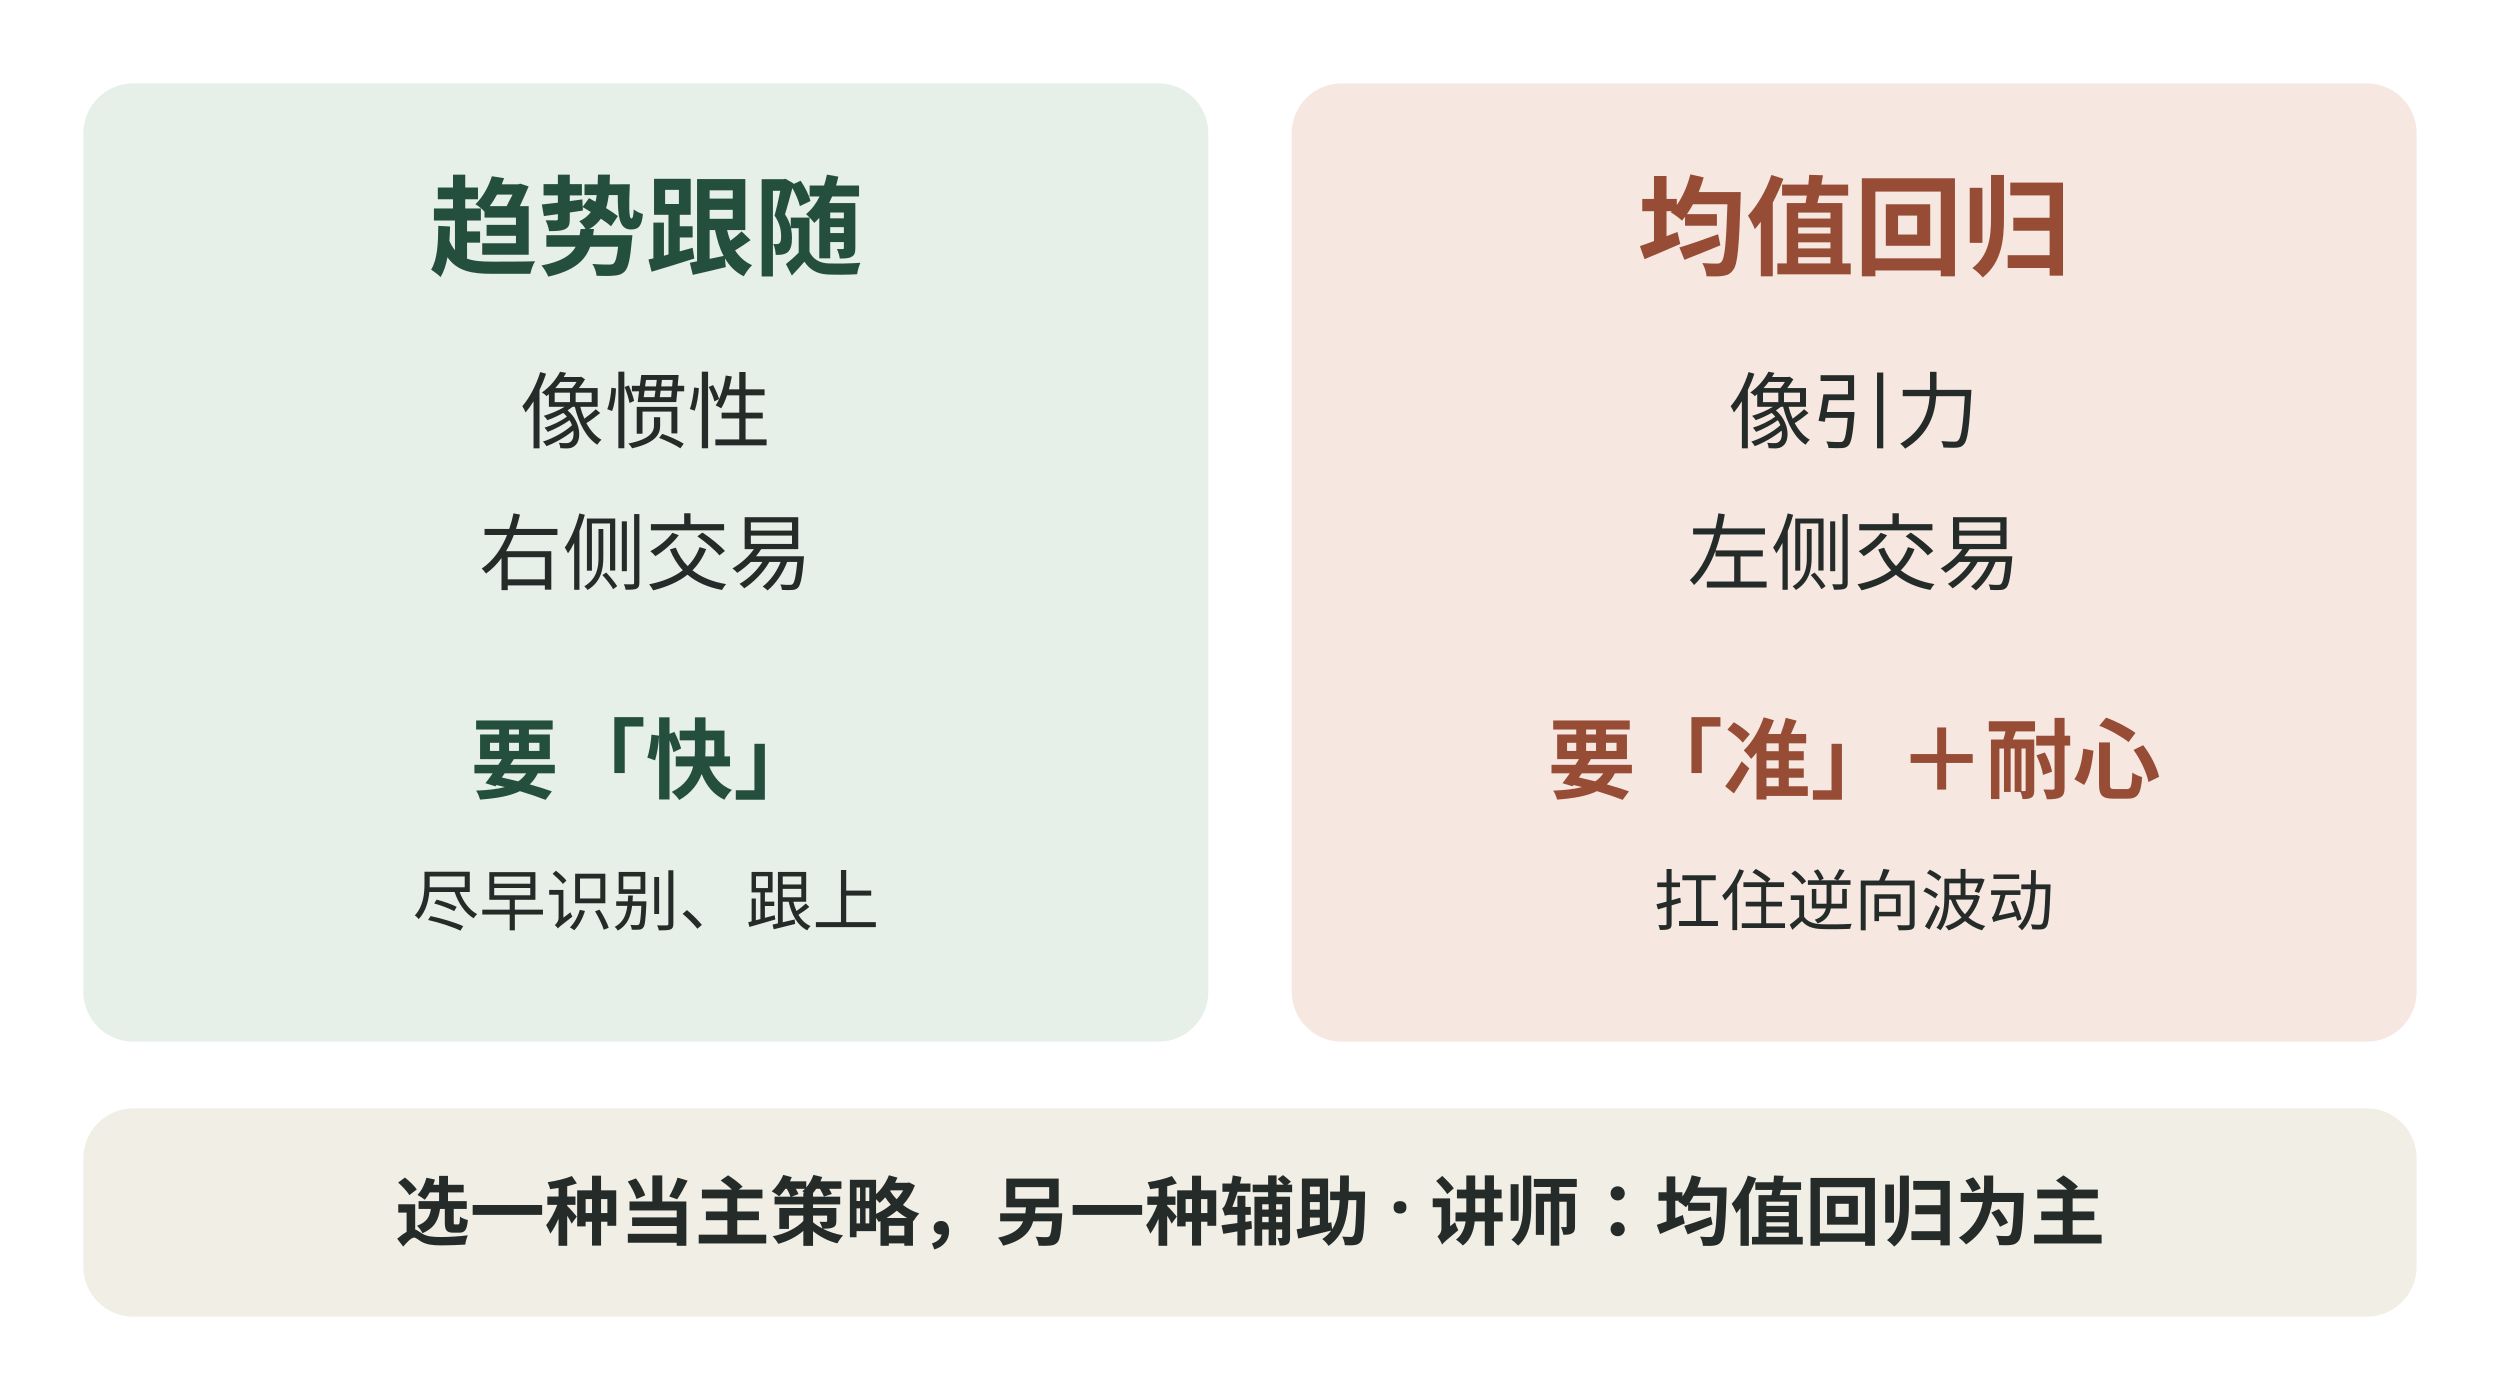
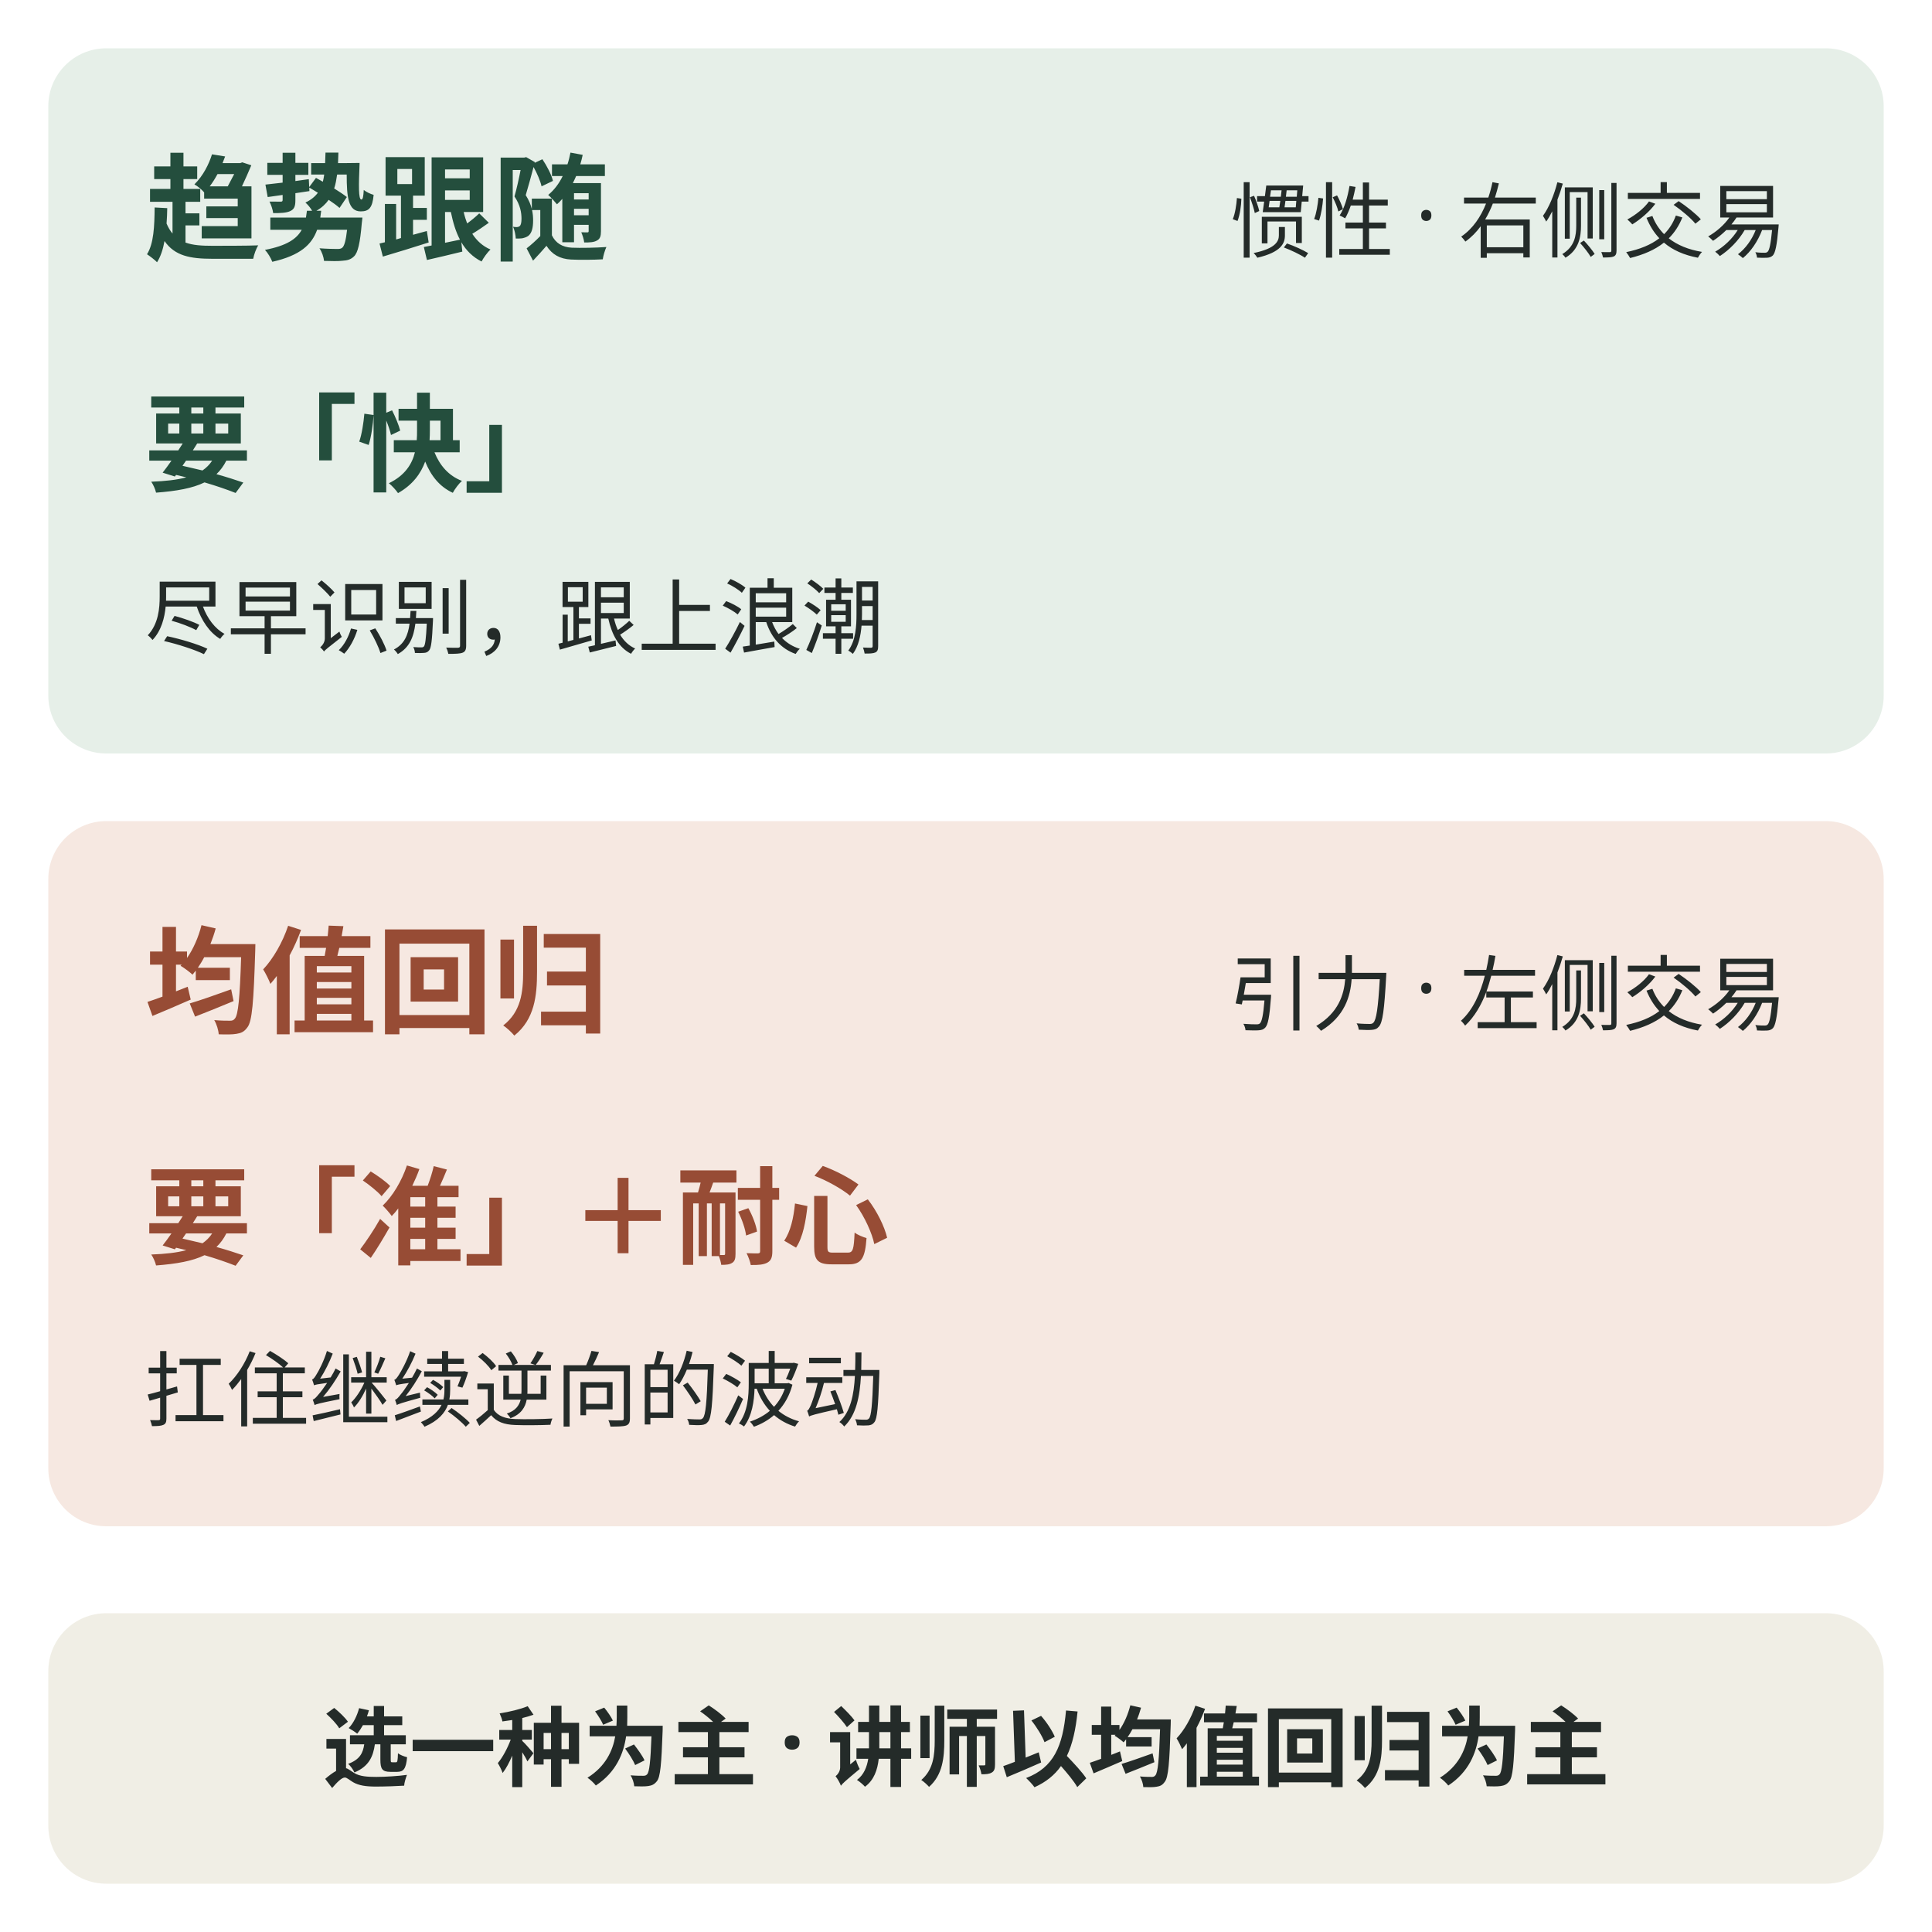
- <svg xmlns="http://www.w3.org/2000/svg" viewBox="0 0 600 330" font-family="PingFang SC, Hiragino Sans GB, Microsoft YaHei, sans-serif" role="img">
+ <svg xmlns="http://www.w3.org/2000/svg" viewBox="0 0 400 400" font-family="PingFang SC, Hiragino Sans GB, Microsoft YaHei, sans-serif" role="img">
  <defs>
    <marker id="m" viewBox="0 0 10 10" refX="8" refY="5" markerWidth="5" markerHeight="5" orient="auto-start-reverse">
      <path d="M0 0L10 5L0 10z" fill="#636c66" />
    </marker>
    <marker id="g" viewBox="0 0 10 10" refX="8" refY="5" markerWidth="5" markerHeight="5" orient="auto-start-reverse">
      <path d="M0 0L10 5L0 10z" fill="#244e3d" />
    </marker>
    <marker id="r" viewBox="0 0 10 10" refX="8" refY="5" markerWidth="5" markerHeight="5" orient="auto-start-reverse">
      <path d="M0 0L10 5L0 10z" fill="#974c35" />
    </marker>
    <marker id="p" viewBox="0 0 10 10" refX="8" refY="5" markerWidth="5" markerHeight="5" orient="auto-start-reverse">
      <path d="M0 0L10 5L0 10z" fill="#5a4775" />
    </marker>
  </defs>
-   <rect x="20" y="20" width="270" height="230" rx="12" fill="#e6efe8" />
-   <text x="155" y="64" font-size="26" fill="#244e3d" text-anchor="middle" font-weight="700">趋势跟随</text>
-   <text x="155" y="106" font-size="20" fill="#242b29" text-anchor="middle">像惯性</text>
-   <text x="155" y="140" font-size="20" fill="#242b29" text-anchor="middle">右侧交易</text>
-   <text x="155" y="190" font-size="21" fill="#244e3d" text-anchor="middle" font-weight="700">要「快」</text>
-   <text x="155" y="222" font-size="16" fill="#242b29" text-anchor="middle">尽早识别、跟上</text>
-   <rect x="310" y="20" width="270" height="230" rx="12" fill="#f6e8e1" />
-   <text x="445" y="64" font-size="26" fill="#974c35" text-anchor="middle" font-weight="700">均值回归</text>
-   <text x="445" y="106" font-size="20" fill="#242b29" text-anchor="middle">像引力</text>
-   <text x="445" y="140" font-size="20" fill="#242b29" text-anchor="middle">左侧交易</text>
-   <text x="445" y="190" font-size="21" fill="#974c35" text-anchor="middle" font-weight="700">要「准」＋耐心</text>
-   <text x="445" y="222" font-size="16" fill="#242b29" text-anchor="middle">扛住逆向波动</text>
-   <rect x="20" y="266" width="560" height="50" rx="12" fill="#f0eee5" />
-   <text x="300.0" y="297.39" font-size="18" fill="#242b29" text-anchor="middle" font-weight="700">选一种当主策略，另一种辅助 · 讲师：均值回归为主</text>
+   <rect x="10" y="10" width="380" height="146" rx="12" fill="#e6efe8" />
+   <text x="30" y="52" font-size="24" fill="#244e3d" text-anchor="start" font-weight="700">趋势跟随</text>
+   <text x="370" y="52" font-size="17" fill="#242b29" text-anchor="end">惯性 · 右侧交易</text>
+   <text x="30" y="100" font-size="22" fill="#244e3d" text-anchor="start" font-weight="700">要「快」</text>
+   <text x="30" y="134" font-size="17" fill="#242b29" text-anchor="start">尽早识别，跟上浪潮</text>
+   <rect x="10" y="170" width="380" height="146" rx="12" fill="#f6e8e1" />
+   <text x="30" y="212" font-size="24" fill="#974c35" text-anchor="start" font-weight="700">均值回归</text>
+   <text x="370" y="212" font-size="17" fill="#242b29" text-anchor="end">引力 · 左侧交易</text>
+   <text x="30" y="260" font-size="22" fill="#974c35" text-anchor="start" font-weight="700">要「准」＋耐心</text>
+   <text x="30" y="294" font-size="17" fill="#242b29" text-anchor="start">扛住继续逆向的波动</text>
+   <rect x="10" y="334" width="380" height="56" rx="12" fill="#f0eee5" />
+   <text x="200.0" y="368.39" font-size="18" fill="#242b29" text-anchor="middle" font-weight="700">选一种为主 · 讲师以均值回归为主</text>
</svg>
